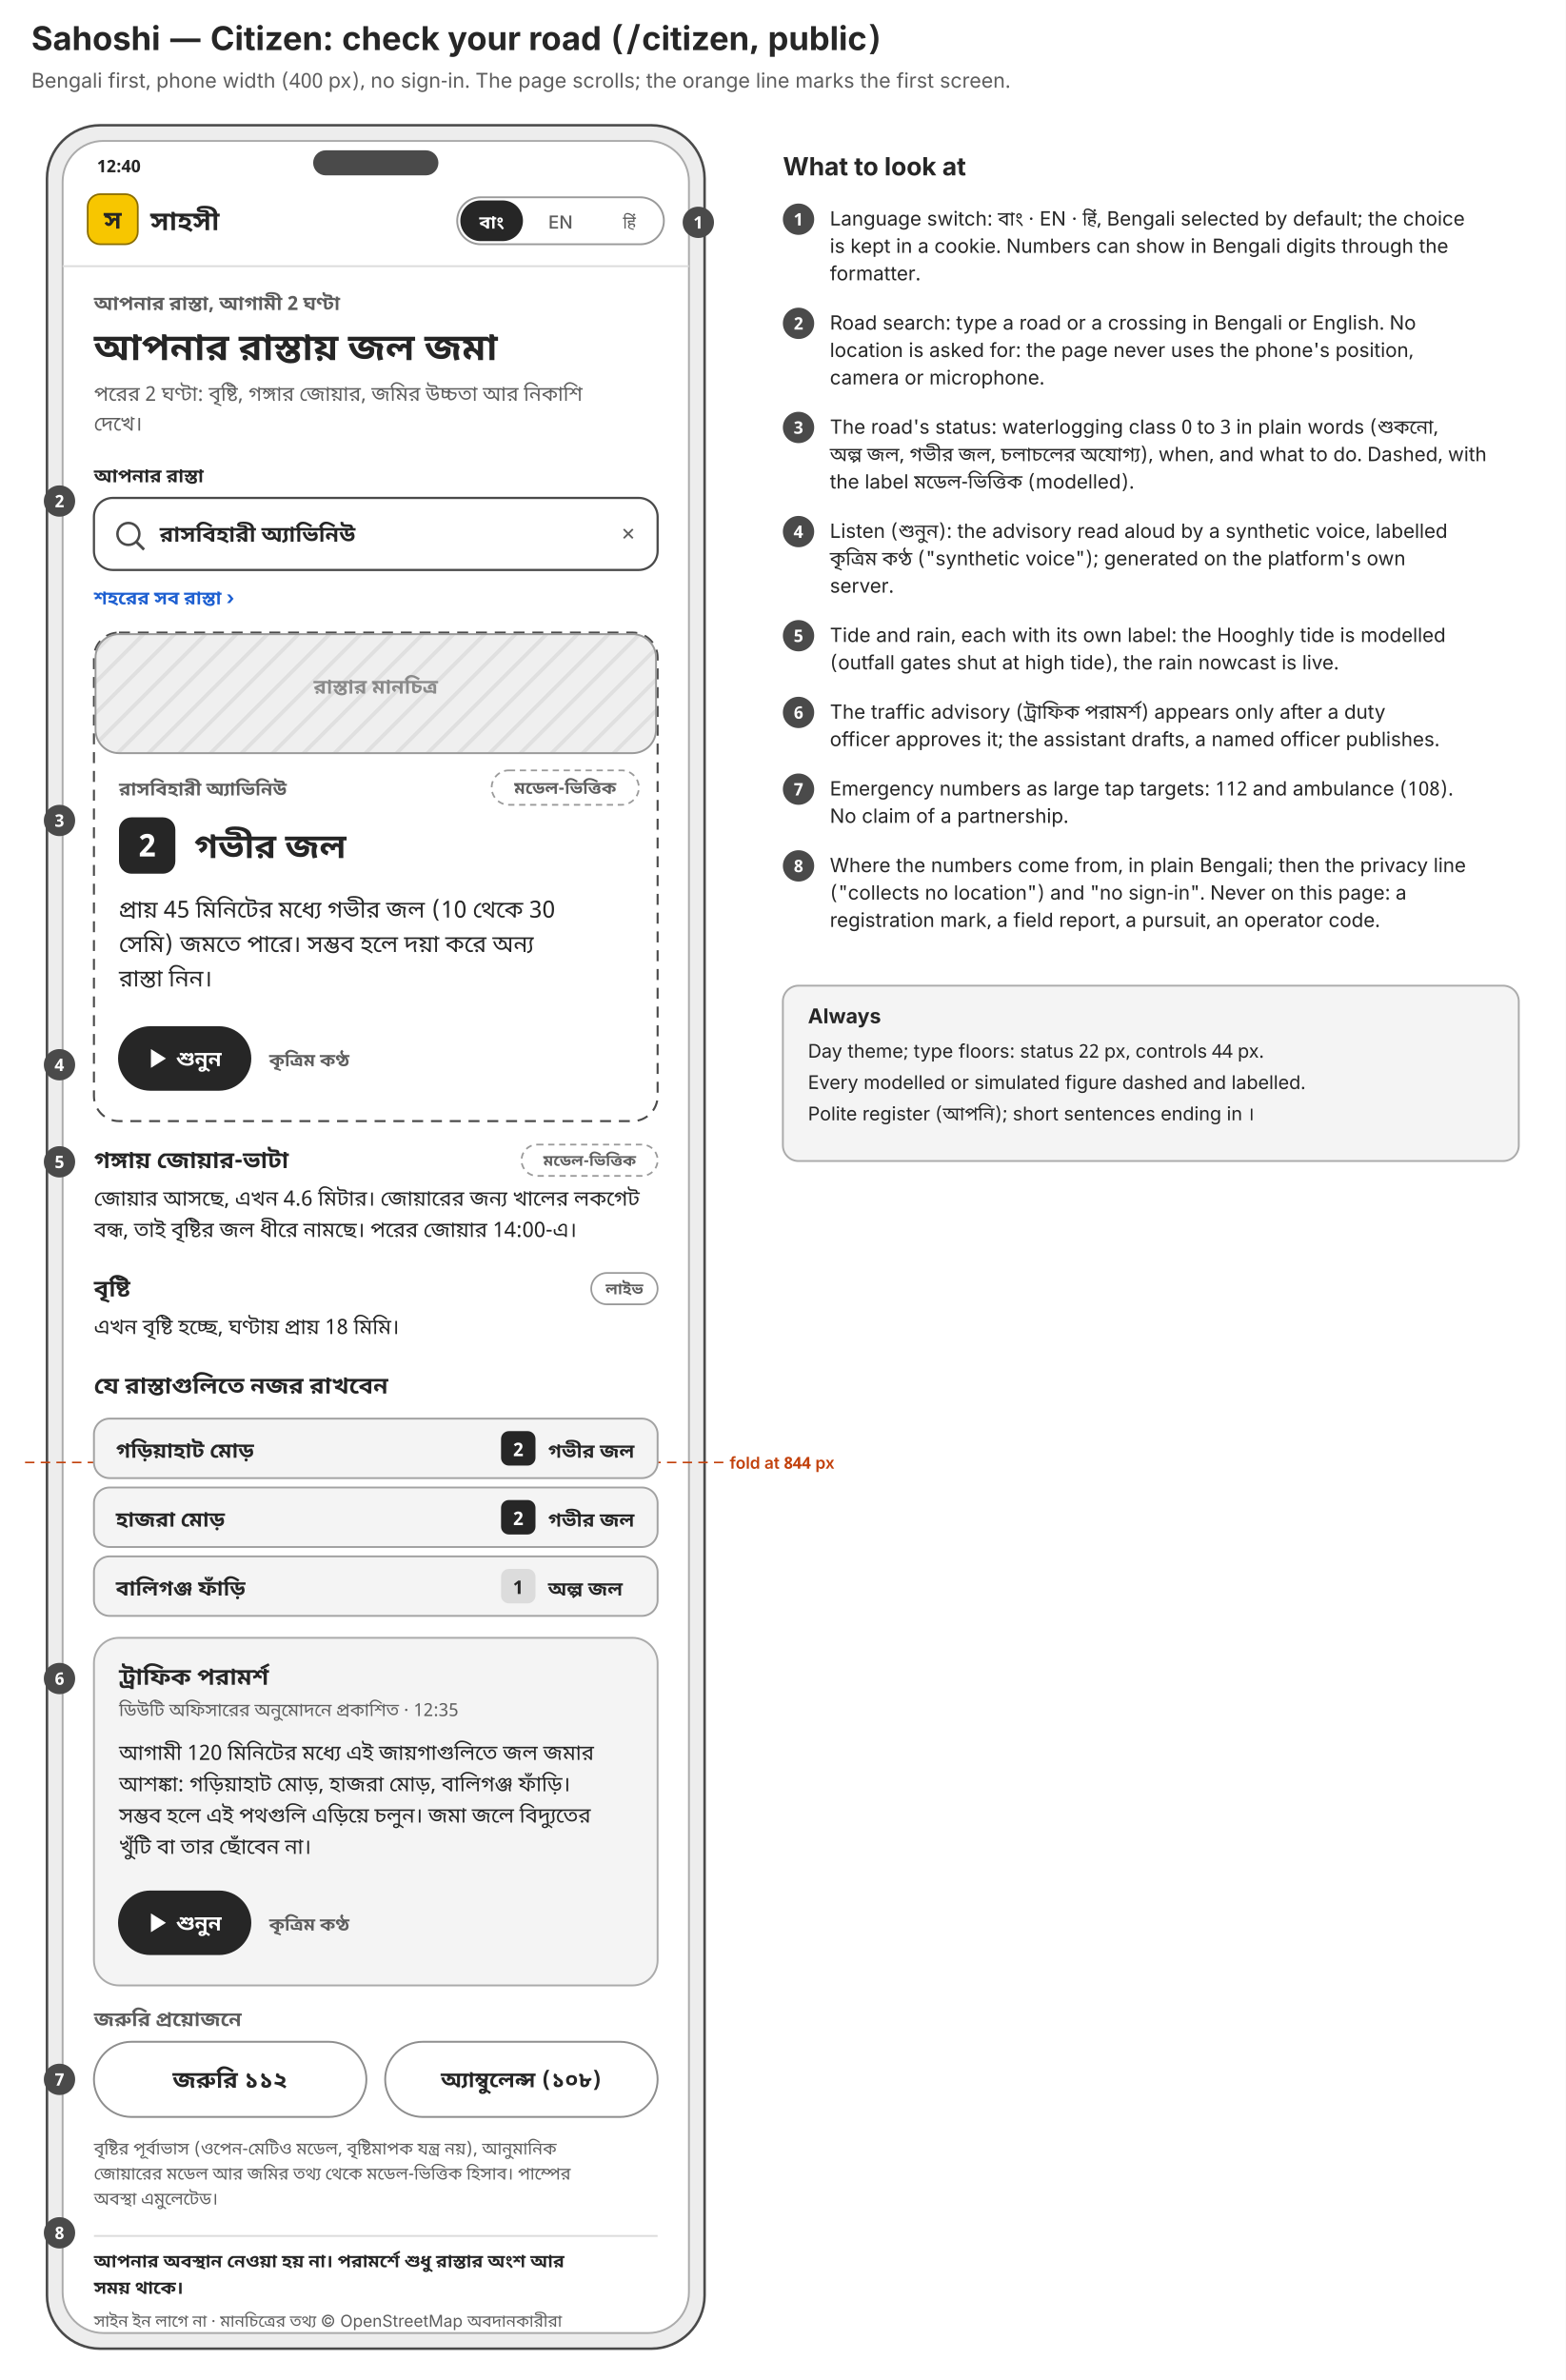
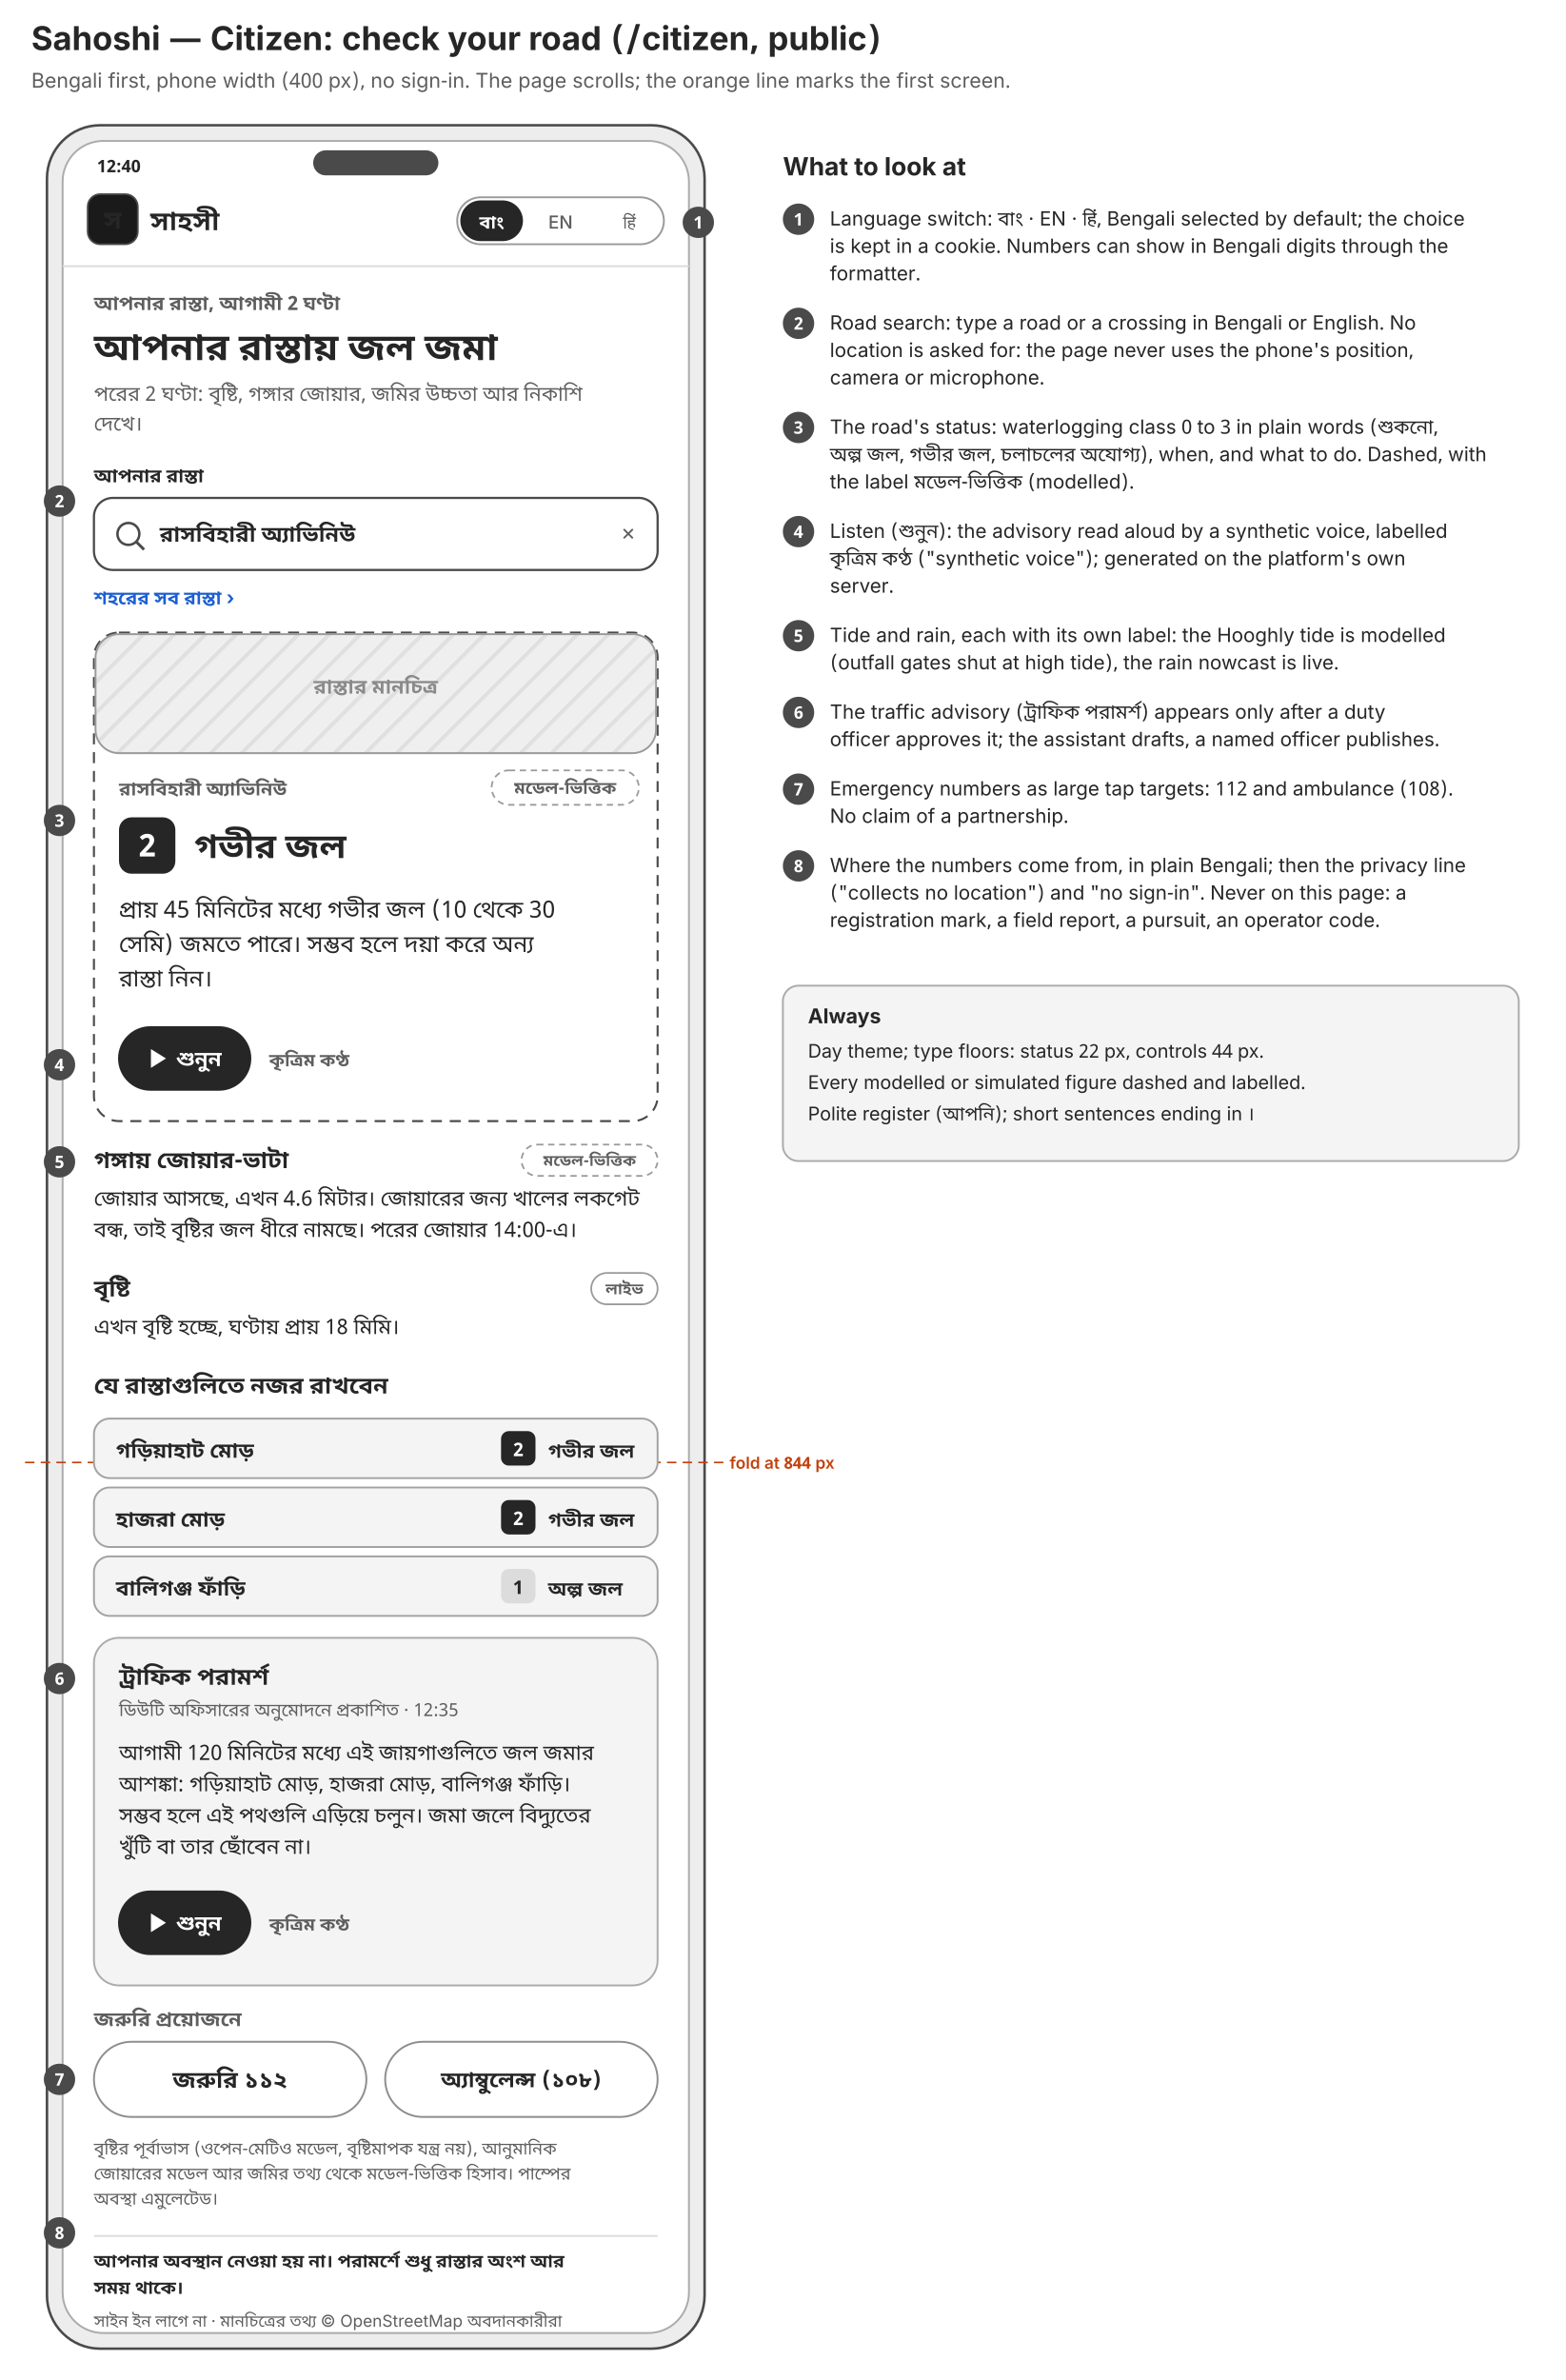
<svg xmlns="http://www.w3.org/2000/svg" viewBox="0 0 1000 1520" width="1000" height="1520" font-family="'Noto Sans Bengali', Inter, system-ui, sans-serif" role="img" aria-label="Sahoshi — Citizen: check your road (/citizen, public) — low-fidelity wireframe">
  <defs>
    <pattern id="hatch" width="14" height="14" patternUnits="userSpaceOnUse" patternTransform="rotate(45)">
      <rect width="14" height="14" fill="#EFEFEF" />
      <line x1="0" y1="0" x2="0" y2="14" stroke="#E0E0E0" stroke-width="5" />
    </pattern>
    <pattern id="hatchband" width="8" height="8" patternUnits="userSpaceOnUse" patternTransform="rotate(45)">
      <rect width="8" height="8" fill="#E4E4E4" />
      <line x1="0" y1="0" x2="0" y2="8" stroke="#CFCFCF" stroke-width="3" />
    </pattern>
  </defs>
  <rect width="1000" height="1520" fill="#FFFFFF" />
  <text x="20" y="32" font-size="21" font-weight="700" fill="#262626">Sahoshi — Citizen: check your road (/citizen, public)</text>
  <text x="20" y="56" font-size="13" font-weight="400" fill="#5E5E5E">Bengali first, phone width (400 px), no sign-in. The page scrolls; the orange line marks the first screen.</text>
  <rect x="30" y="80" width="420" height="1420" rx="34" fill="#EDEDED" stroke="#4A4A4A" stroke-width="1.6" />
  <rect x="40" y="90" width="400" height="1400" rx="26" fill="#FFFFFF" stroke="#ABABAB" stroke-width="1.2" />
  <text x="62" y="110" font-size="11" font-weight="650" fill="#262626">12:40</text>
  <rect x="200" y="96" width="80" height="16" rx="8" fill="#4A4A4A" />
  <line x1="16" y1="934" x2="464" y2="934" stroke="#C2410C" stroke-width="1" stroke-dasharray="6 4" />
  <text x="466" y="938" font-size="10.5" font-weight="600" fill="#C2410C">fold at 844 px</text>
-   <rect x="56" y="124" width="32" height="32" rx="8" fill="#F7C600" stroke="#8A6D00" stroke-width="1.1" />
+   <rect x="56" y="124" width="32" height="32" rx="8" fill="#1A1A1A" stroke="#4A4A4A" stroke-width="1.1" />
  <text x="72" y="146" font-size="16" font-weight="700" text-anchor="middle" fill="#262626">স</text>
  <text x="96" y="147" font-size="17" font-weight="700" fill="#262626">সাহসী</text>
  <rect x="292" y="126" width="132" height="30" rx="15" fill="#FFFFFF" stroke="#9A9A9A" stroke-width="1.2" />
  <rect x="294" y="128" width="40" height="26" rx="13" fill="#262626" />
  <text x="314" y="146" font-size="11.5" font-weight="700" text-anchor="middle" fill="#FFFFFF">বাং</text>
  <text x="358" y="146" font-size="11.5" font-weight="500" text-anchor="middle" fill="#5E5E5E">EN</text>
  <text x="402" y="146" font-size="11.5" font-weight="500" text-anchor="middle" fill="#5E5E5E">हिं</text>
  <line x1="40" y1="170" x2="440" y2="170" stroke="#DCDCDC" stroke-width="1.2" />
  <text x="60" y="198" font-size="12.5" font-weight="600" fill="#5E5E5E">আপনার রাস্তা, আগামী 2 ঘণ্টা</text>
  <text x="60" y="230" font-size="24" font-weight="700" fill="#262626">আপনার রাস্তায় জল জমা</text>
  <text x="60" y="256" font-size="13" font-weight="400" fill="#5E5E5E">পরের 2 ঘণ্টা: বৃষ্টি, গঙ্গার জোয়ার, জমির উচ্চতা আর নিকাশি</text>
  <text x="60" y="275" font-size="13" font-weight="400" fill="#5E5E5E">দেখে।</text>
  <text x="60" y="308" font-size="12" font-weight="650" fill="#262626">আপনার রাস্তা</text>
  <rect x="60" y="318" width="360" height="46" rx="12" fill="#FFFFFF" stroke="#4A4A4A" stroke-width="1.4" />
  <circle cx="82" cy="341" r="7" fill="#FFFFFF" stroke="#4A4A4A" stroke-width="1.6" />
  <line x1="87" y1="346" x2="92" y2="351" stroke="#4A4A4A" stroke-width="1.8" />
  <text x="102" y="346" font-size="14" font-weight="600" fill="#262626">রাসবিহারী অ্যাভিনিউ</text>
  <text x="406" y="346" font-size="16" font-weight="400" text-anchor="end" fill="#5E5E5E">×</text>
  <text x="60" y="386" font-size="12" font-weight="650" fill="#1D5FD1">শহরের সব রাস্তা ›</text>
  <rect x="60" y="404" width="360" height="312" rx="16" fill="#FFFFFF" stroke="#4A4A4A" stroke-width="1.3" stroke-dasharray="7 5" />
  <rect x="61" y="405" width="358" height="76" rx="15" fill="url(#hatch)" stroke="#9A9A9A" stroke-width="1.2" />
  <text x="240" y="443" font-size="13" font-weight="600" text-anchor="middle" fill="#8A8A8A">রাস্তার মানচিত্র</text>
  <rect x="314" y="492" width="94" height="22" rx="11" fill="#FFFFFF" stroke="#9A9A9A" stroke-width="1.1" stroke-dasharray="4 3" />
  <text x="361" y="507" font-size="11" font-weight="600" text-anchor="middle" fill="#5E5E5E">মডেল-ভিত্তিক</text>
  <text x="76" y="508" font-size="12" font-weight="600" fill="#5E5E5E">রাসবিহারী অ্যাভিনিউ</text>
  <rect x="76" y="522" width="36" height="36" rx="8" fill="#262626" />
  <text x="94" y="547" font-size="20" font-weight="700" text-anchor="middle" fill="#FFFFFF">2</text>
  <text x="124" y="548" font-size="22" font-weight="700" fill="#262626">গভীর জল</text>
  <text x="76" y="586" font-size="15" font-weight="500" fill="#262626">প্রায় 45 মিনিটের মধ্যে গভীর জল (10 থেকে 30</text>
  <text x="76" y="608" font-size="15" font-weight="500" fill="#262626">সেমি) জমতে পারে। সম্ভব হলে দয়া করে অন্য</text>
  <text x="76" y="630" font-size="15" font-weight="500" fill="#262626">রাস্তা নিন।</text>
  <rect x="76" y="656" width="83.9" height="40" rx="20" fill="#262626" stroke="#262626" stroke-width="1.2" />
  <text x="127" y="680.9" font-size="13.5" font-weight="650" text-anchor="middle" fill="#FFFFFF">শুনুন</text>
  <polygon points="96.4,670 96.4,682 106,676" fill="#FFFFFF" />
  <text x="171.9" y="681" font-size="11.5" font-weight="600" fill="#5E5E5E">কৃত্রিম কণ্ঠ</text>
  <text x="60" y="746" font-size="15" font-weight="700" fill="#262626">গঙ্গায় জোয়ার-ভাটা</text>
  <rect x="333.1" y="731" width="86.9" height="20" rx="10" fill="#FFFFFF" stroke="#9A9A9A" stroke-width="1.1" stroke-dasharray="4 3" />
  <text x="376.6" y="744.6" font-size="10" font-weight="600" text-anchor="middle" fill="#5E5E5E">মডেল-ভিত্তিক</text>
  <text x="60" y="770" font-size="13.5" font-weight="400" fill="#262626">জোয়ার আসছে, এখন 4.6 মিটার। জোয়ারের জন্য খালের লকগেট</text>
  <text x="60" y="790" font-size="13.5" font-weight="400" fill="#262626">বন্ধ, তাই বৃষ্টির জল ধীরে নামছে। পরের জোয়ার 14:00-এ।</text>
  <text x="60" y="828" font-size="15" font-weight="700" fill="#262626">বৃষ্টি</text>
  <rect x="377.6" y="813" width="42.4" height="20" rx="10" fill="#FFFFFF" stroke="#9A9A9A" stroke-width="1.1" />
  <text x="398.8" y="826.6" font-size="10" font-weight="600" text-anchor="middle" fill="#5E5E5E">লাইভ</text>
  <text x="60" y="852" font-size="13.5" font-weight="400" fill="#262626">এখন বৃষ্টি হচ্ছে, ঘণ্টায় প্রায় 18 মিমি।</text>
  <text x="60" y="890" font-size="15" font-weight="700" fill="#262626">যে রাস্তাগুলিতে নজর রাখবেন</text>
  <rect x="60" y="906" width="360" height="38" rx="10" fill="#F4F4F4" stroke="#A2A2A2" stroke-width="1.2" />
  <text x="74" y="931" font-size="13.5" font-weight="600" fill="#262626">গড়িয়াহাট মোড়</text>
  <rect x="320" y="914" width="22" height="22" rx="5" fill="#262626" />
  <text x="331" y="930" font-size="12" font-weight="700" text-anchor="middle" fill="#FFFFFF">2</text>
  <text x="350" y="931" font-size="12.5" font-weight="600" fill="#262626">গভীর জল</text>
  <rect x="60" y="950" width="360" height="38" rx="10" fill="#F4F4F4" stroke="#A2A2A2" stroke-width="1.2" />
  <text x="74" y="975" font-size="13.5" font-weight="600" fill="#262626">হাজরা মোড়</text>
  <rect x="320" y="958" width="22" height="22" rx="5" fill="#262626" />
  <text x="331" y="974" font-size="12" font-weight="700" text-anchor="middle" fill="#FFFFFF">2</text>
  <text x="350" y="975" font-size="12.5" font-weight="600" fill="#262626">গভীর জল</text>
  <rect x="60" y="994" width="360" height="38" rx="10" fill="#F4F4F4" stroke="#A2A2A2" stroke-width="1.2" />
  <text x="74" y="1019" font-size="13.5" font-weight="600" fill="#262626">বালিগঞ্জ ফাঁড়ি</text>
  <rect x="320" y="1002" width="22" height="22" rx="5" fill="#DCDCDC" />
  <text x="331" y="1018" font-size="12" font-weight="700" text-anchor="middle" fill="#262626">1</text>
  <text x="350" y="1019" font-size="12.5" font-weight="600" fill="#262626">অল্প জল</text>
  <rect x="60" y="1046" width="360" height="222" rx="16" fill="#F4F4F4" stroke="#ABABAB" stroke-width="1.2" />
  <text x="76" y="1076" font-size="15" font-weight="700" fill="#262626">ট্রাফিক পরামর্শ</text>
  <text x="76" y="1096" font-size="11.5" font-weight="400" fill="#5E5E5E">ডিউটি অফিসারের অনুমোদনে প্রকাশিত · 12:35</text>
  <text x="76" y="1124" font-size="13.5" font-weight="400" fill="#262626">আগামী 120 মিনিটের মধ্যে এই জায়গাগুলিতে জল জমার</text>
  <text x="76" y="1144" font-size="13.5" font-weight="400" fill="#262626">আশঙ্কা: গড়িয়াহাট মোড়, হাজরা মোড়, বালিগঞ্জ ফাঁড়ি।</text>
  <text x="76" y="1164" font-size="13.5" font-weight="400" fill="#262626">সম্ভব হলে এই পথগুলি এড়িয়ে চলুন। জমা জলে বিদ্যুতের</text>
  <text x="76" y="1184" font-size="13.5" font-weight="400" fill="#262626">খুঁটি বা তার ছোঁবেন না।</text>
  <rect x="76" y="1208" width="83.9" height="40" rx="20" fill="#262626" stroke="#262626" stroke-width="1.2" />
  <text x="127" y="1232.9" font-size="13.5" font-weight="650" text-anchor="middle" fill="#FFFFFF">শুনুন</text>
  <polygon points="96.4,1222 96.4,1234 106,1228" fill="#FFFFFF" />
  <text x="171.9" y="1233" font-size="11.5" font-weight="600" fill="#5E5E5E">কৃত্রিম কণ্ঠ</text>
  <text x="60" y="1294" font-size="13" font-weight="650" fill="#5E5E5E">জরুরি প্রয়োজনে</text>
  <rect x="60" y="1304" width="174" height="48" rx="24" fill="#FFFFFF" stroke="#8E8E8E" stroke-width="1.2" />
  <text x="147" y="1333.4" font-size="15" font-weight="650" text-anchor="middle" fill="#262626">জরুরি ১১২</text>
  <rect x="246" y="1304" width="174" height="48" rx="24" fill="#FFFFFF" stroke="#8E8E8E" stroke-width="1.2" />
  <text x="333" y="1333" font-size="14" font-weight="650" text-anchor="middle" fill="#262626">অ্যাম্বুলেন্স (১০৮)</text>
  <text x="60" y="1376" font-size="11" font-weight="400" fill="#5E5E5E">বৃষ্টির পূর্বাভাস (ওপেন-মেটিও মডেল, বৃষ্টিমাপক যন্ত্র নয়), আনুমানিক</text>
  <text x="60" y="1392" font-size="11" font-weight="400" fill="#5E5E5E">জোয়ারের মডেল আর জমির তথ্য থেকে মডেল-ভিত্তিক হিসাব। পাম্পের</text>
  <text x="60" y="1408" font-size="11" font-weight="400" fill="#5E5E5E">অবস্থা এমুলেটেড।</text>
  <line x1="60" y1="1428" x2="420" y2="1428" stroke="#DCDCDC" stroke-width="1.2" />
  <text x="60" y="1448" font-size="11.5" font-weight="600" fill="#262626">আপনার অবস্থান নেওয়া হয় না। পরামর্শে শুধু রাস্তার অংশ আর</text>
  <text x="60" y="1465" font-size="11.5" font-weight="600" fill="#262626">সময় থাকে।</text>
  <text x="60" y="1486" font-size="10.5" font-weight="400" fill="#5E5E5E">সাইন ইন লাগে না · মানচিত্রের তথ্য © OpenStreetMap অবদানকারীরা</text>
  <circle cx="446" cy="142" r="10" fill="#4A4A4A" />
  <text x="446" y="146" font-size="11" font-weight="700" text-anchor="middle" fill="#FFFFFF">1</text>
  <circle cx="38" cy="320" r="10" fill="#4A4A4A" />
  <text x="38" y="324" font-size="11" font-weight="700" text-anchor="middle" fill="#FFFFFF">2</text>
  <circle cx="38" cy="524" r="10" fill="#4A4A4A" />
  <text x="38" y="528" font-size="11" font-weight="700" text-anchor="middle" fill="#FFFFFF">3</text>
  <circle cx="38" cy="680" r="10" fill="#4A4A4A" />
  <text x="38" y="684" font-size="11" font-weight="700" text-anchor="middle" fill="#FFFFFF">4</text>
  <circle cx="38" cy="742" r="10" fill="#4A4A4A" />
  <text x="38" y="746" font-size="11" font-weight="700" text-anchor="middle" fill="#FFFFFF">5</text>
  <circle cx="38" cy="1072" r="10" fill="#4A4A4A" />
  <text x="38" y="1076" font-size="11" font-weight="700" text-anchor="middle" fill="#FFFFFF">6</text>
  <circle cx="38" cy="1328" r="10" fill="#4A4A4A" />
  <text x="38" y="1332" font-size="11" font-weight="700" text-anchor="middle" fill="#FFFFFF">7</text>
  <circle cx="38" cy="1426" r="10" fill="#4A4A4A" />
  <text x="38" y="1430" font-size="11" font-weight="700" text-anchor="middle" fill="#FFFFFF">8</text>
  <text x="500" y="112" font-size="16" font-weight="700" fill="#262626">What to look at</text>
  <circle cx="510" cy="140" r="10" fill="#4A4A4A" />
  <text x="510" y="144" font-size="11" font-weight="700" text-anchor="middle" fill="#FFFFFF">1</text>
  <text x="530" y="144" font-size="12.5" font-weight="400" fill="#262626">Language switch: বাং · EN · हिं, Bengali selected by default; the choice</text>
  <text x="530" y="161.5" font-size="12.5" font-weight="400" fill="#262626">is kept in a cookie. Numbers can show in Bengali digits through the</text>
  <text x="530" y="179" font-size="12.5" font-weight="400" fill="#262626">formatter.</text>
  <circle cx="510" cy="206.5" r="10" fill="#4A4A4A" />
  <text x="510" y="210.5" font-size="11" font-weight="700" text-anchor="middle" fill="#FFFFFF">2</text>
  <text x="530" y="210.5" font-size="12.5" font-weight="400" fill="#262626">Road search: type a road or a crossing in Bengali or English. No</text>
  <text x="530" y="228" font-size="12.5" font-weight="400" fill="#262626">location is asked for: the page never uses the phone's position,</text>
  <text x="530" y="245.5" font-size="12.5" font-weight="400" fill="#262626">camera or microphone.</text>
  <circle cx="510" cy="273" r="10" fill="#4A4A4A" />
  <text x="510" y="277" font-size="11" font-weight="700" text-anchor="middle" fill="#FFFFFF">3</text>
  <text x="530" y="277" font-size="12.5" font-weight="400" fill="#262626">The road's status: waterlogging class 0 to 3 in plain words (শুকনো,</text>
  <text x="530" y="294.5" font-size="12.5" font-weight="400" fill="#262626">অল্প জল, গভীর জল, চলাচলের অযোগ্য), when, and what to do. Dashed, with</text>
  <text x="530" y="312" font-size="12.5" font-weight="400" fill="#262626">the label মডেল-ভিত্তিক (modelled).</text>
  <circle cx="510" cy="339.5" r="10" fill="#4A4A4A" />
  <text x="510" y="343.5" font-size="11" font-weight="700" text-anchor="middle" fill="#FFFFFF">4</text>
  <text x="530" y="343.5" font-size="12.5" font-weight="400" fill="#262626">Listen (শুনুন): the advisory read aloud by a synthetic voice, labelled</text>
  <text x="530" y="361" font-size="12.5" font-weight="400" fill="#262626">কৃত্রিম কণ্ঠ ("synthetic voice"); generated on the platform's own</text>
  <text x="530" y="378.5" font-size="12.5" font-weight="400" fill="#262626">server.</text>
  <circle cx="510" cy="406" r="10" fill="#4A4A4A" />
  <text x="510" y="410" font-size="11" font-weight="700" text-anchor="middle" fill="#FFFFFF">5</text>
  <text x="530" y="410" font-size="12.5" font-weight="400" fill="#262626">Tide and rain, each with its own label: the Hooghly tide is modelled</text>
  <text x="530" y="427.5" font-size="12.5" font-weight="400" fill="#262626">(outfall gates shut at high tide), the rain nowcast is live.</text>
  <circle cx="510" cy="455" r="10" fill="#4A4A4A" />
  <text x="510" y="459" font-size="11" font-weight="700" text-anchor="middle" fill="#FFFFFF">6</text>
  <text x="530" y="459" font-size="12.5" font-weight="400" fill="#262626">The traffic advisory (ট্রাফিক পরামর্শ) appears only after a duty</text>
  <text x="530" y="476.5" font-size="12.5" font-weight="400" fill="#262626">officer approves it; the assistant drafts, a named officer publishes.</text>
  <circle cx="510" cy="504" r="10" fill="#4A4A4A" />
  <text x="510" y="508" font-size="11" font-weight="700" text-anchor="middle" fill="#FFFFFF">7</text>
  <text x="530" y="508" font-size="12.5" font-weight="400" fill="#262626">Emergency numbers as large tap targets: 112 and ambulance (108).</text>
  <text x="530" y="525.5" font-size="12.5" font-weight="400" fill="#262626">No claim of a partnership.</text>
  <circle cx="510" cy="553" r="10" fill="#4A4A4A" />
  <text x="510" y="557" font-size="11" font-weight="700" text-anchor="middle" fill="#FFFFFF">8</text>
  <text x="530" y="557" font-size="12.5" font-weight="400" fill="#262626">Where the numbers come from, in plain Bengali; then the privacy line</text>
  <text x="530" y="574.5" font-size="12.5" font-weight="400" fill="#262626">("collects no location") and "no sign-in". Never on this page: a</text>
  <text x="530" y="592" font-size="12.5" font-weight="400" fill="#262626">registration mark, a field report, a pursuit, an operator code.</text>
  <rect x="500" y="629.5" width="470" height="112" rx="10" fill="#F4F4F4" stroke="#ABABAB" stroke-width="1.2" />
  <text x="516" y="653.5" font-size="13" font-weight="650" fill="#262626">Always</text>
  <text x="516" y="675.5" font-size="12" font-weight="400" fill="#262626">Day theme; type floors: status 22 px, controls 44 px.</text>
  <text x="516" y="695.5" font-size="12" font-weight="400" fill="#262626">Every modelled or simulated figure dashed and labelled.</text>
  <text x="516" y="715.5" font-size="12" font-weight="400" fill="#262626">Polite register (আপনি); short sentences ending in ।</text>
</svg>
